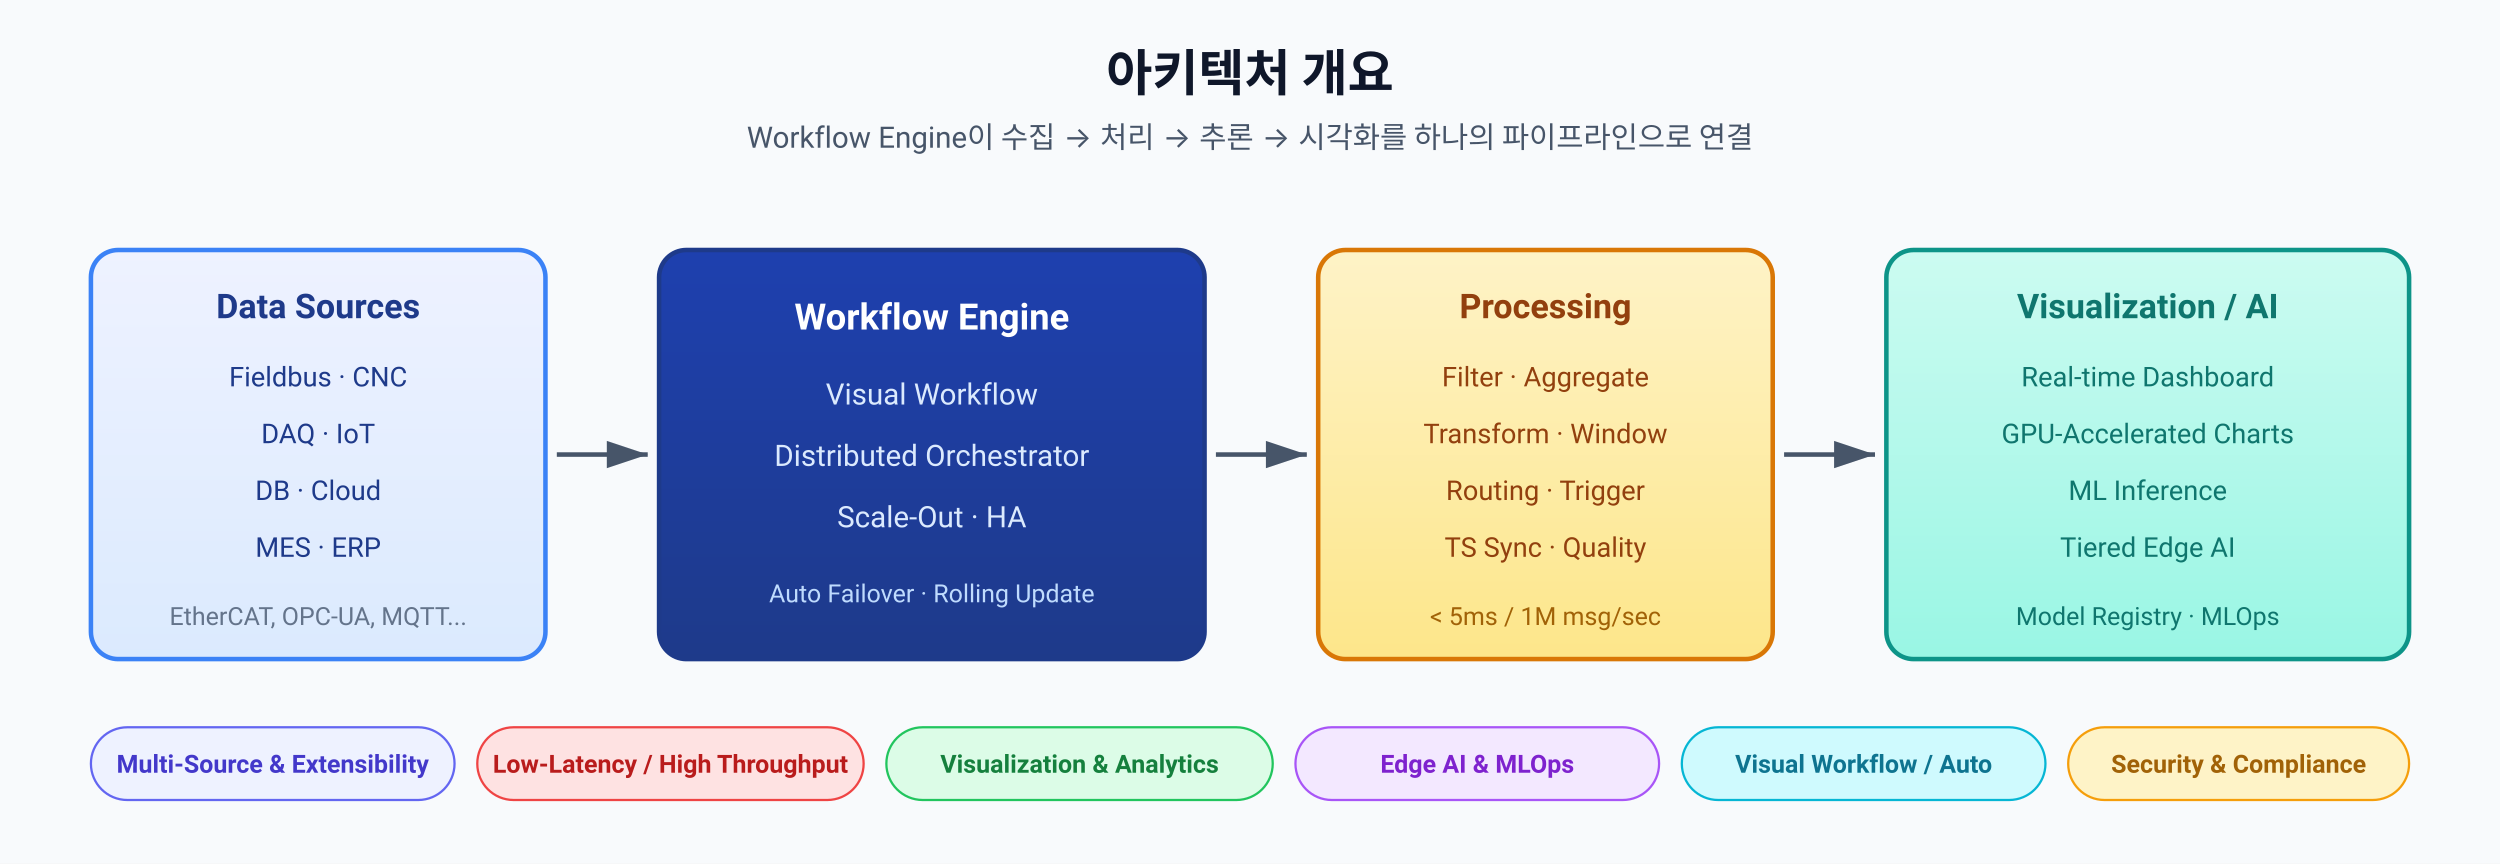
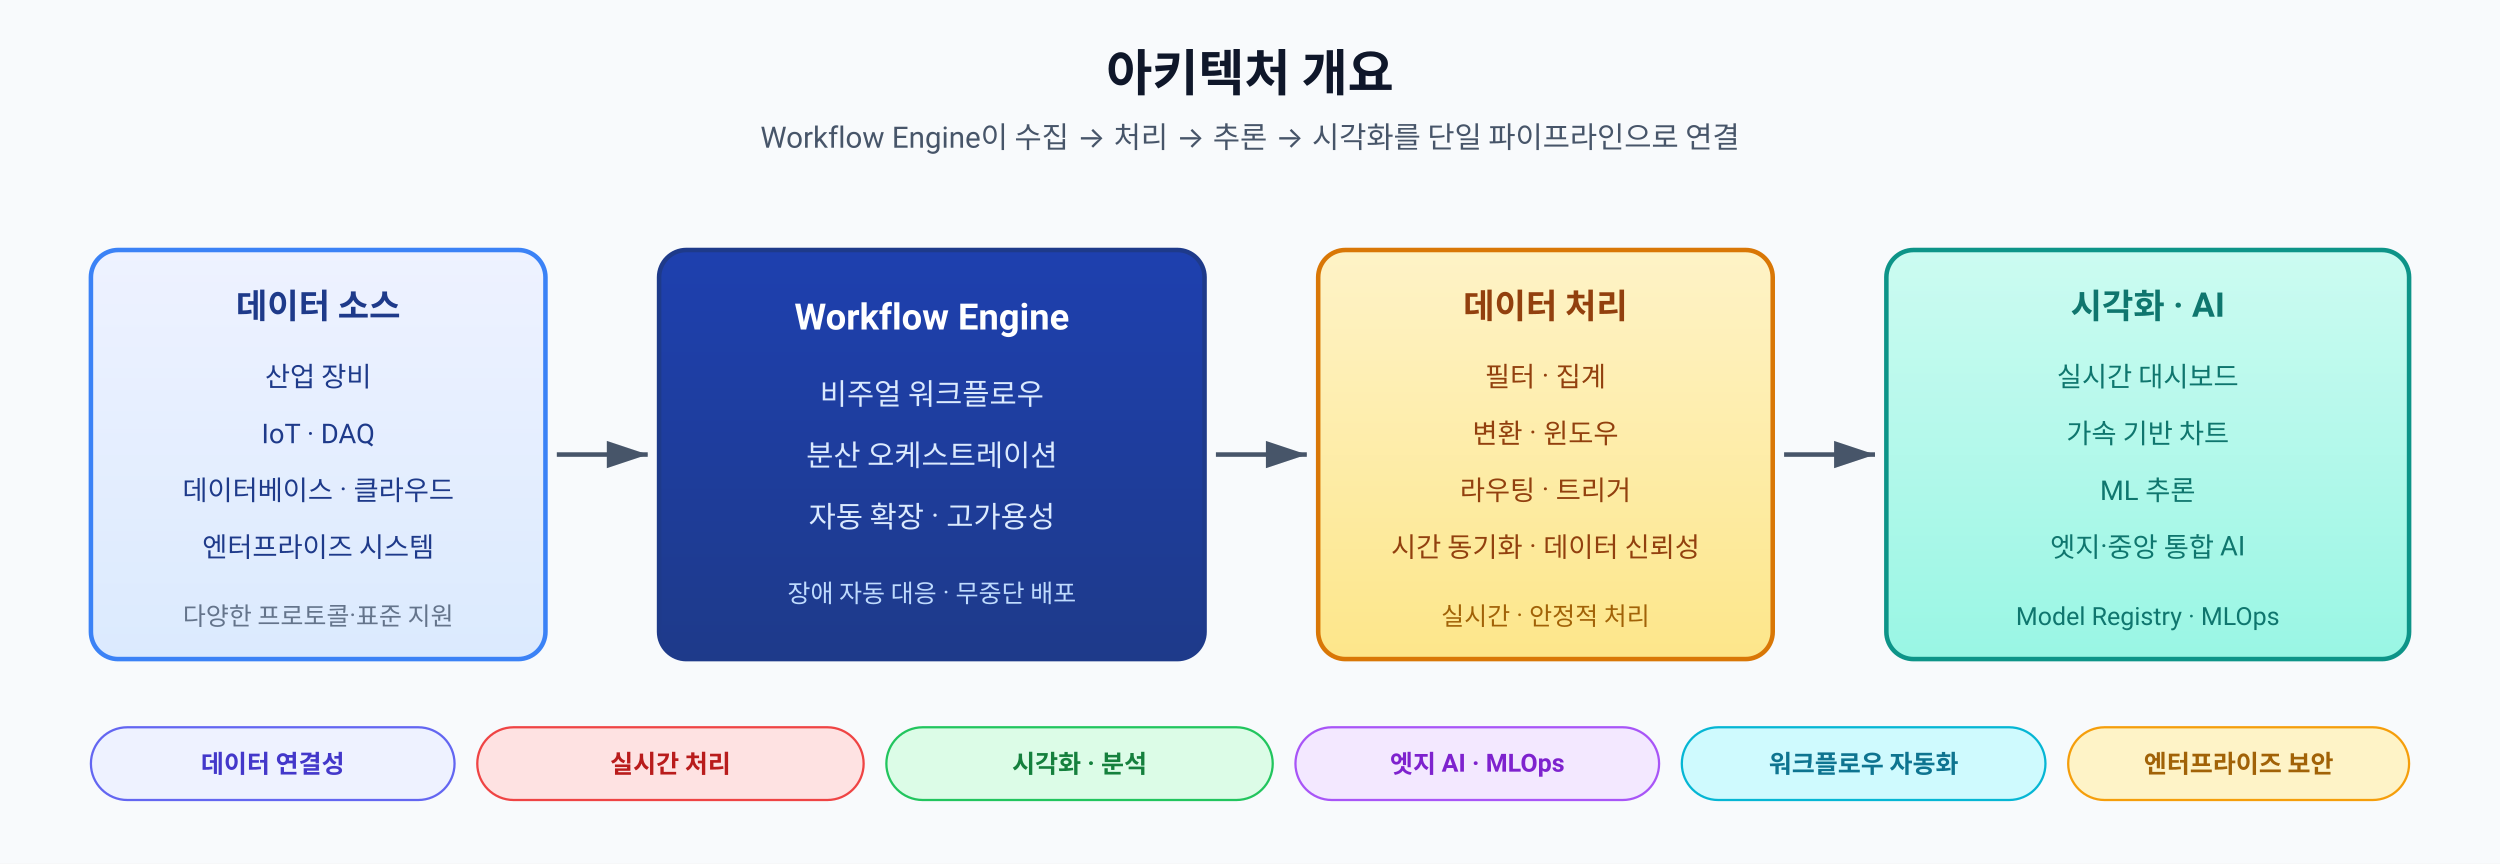
<svg xmlns="http://www.w3.org/2000/svg" viewBox="0 0 1100 380" font-family="-apple-system,BlinkMacSystemFont,'Segoe UI',Roboto,sans-serif">
  <defs>
    <linearGradient id="boxGrad1" x1="0" x2="0" y1="0" y2="1">
      <stop offset="0" stop-color="#eef2ff" />
      <stop offset="1" stop-color="#dbeafe" />
    </linearGradient>
    <linearGradient id="boxGrad2" x1="0" x2="0" y1="0" y2="1">
      <stop offset="0" stop-color="#1e40af" />
      <stop offset="1" stop-color="#1e3a8a" />
    </linearGradient>
    <linearGradient id="boxGrad3" x1="0" x2="0" y1="0" y2="1">
      <stop offset="0" stop-color="#fef3c7" />
      <stop offset="1" stop-color="#fde68a" />
    </linearGradient>
    <linearGradient id="boxGrad4" x1="0" x2="0" y1="0" y2="1">
      <stop offset="0" stop-color="#ccfbf1" />
      <stop offset="1" stop-color="#99f6e4" />
    </linearGradient>
    <marker id="arrow" markerWidth="10" markerHeight="10" refX="9" refY="3" orient="auto">
      <path d="M0,0 L0,6 L9,3 z" fill="#475569" />
    </marker>
  </defs>
  <rect width="1100" height="380" fill="#f8fafc" />
  <text x="550" y="40" text-anchor="middle" font-size="22" font-weight="700" fill="#0f172a">아키텍처 개요</text>
-   <text x="550" y="65" text-anchor="middle" font-size="13" fill="#475569">Workflow Engine이 수집 → 처리 → 추론 → 시각화를 하나의 파이프라인으로 연결</text>
+   <text x="550" y="65" text-anchor="middle" font-size="13" fill="#475569">Workflow Engine이 수집 → 처리 → 추론 → 시각화를 단일 파이프라인으로 연결</text>
  <rect x="40" y="110" width="200" height="180" rx="12" fill="url(#boxGrad1)" stroke="#3b82f6" stroke-width="2" />
-   <text x="140" y="140" text-anchor="middle" font-size="15" font-weight="700" fill="#1e3a8a">Data Sources</text>
-   <text x="140" y="170" text-anchor="middle" font-size="12" fill="#1e3a8a">Fieldbus · CNC</text>
-   <text x="140" y="195" text-anchor="middle" font-size="12" fill="#1e3a8a">DAQ · IoT</text>
-   <text x="140" y="220" text-anchor="middle" font-size="12" fill="#1e3a8a">DB · Cloud</text>
-   <text x="140" y="245" text-anchor="middle" font-size="12" fill="#1e3a8a">MES · ERP</text>
-   <text x="140" y="275" text-anchor="middle" font-size="11" fill="#64748b">EtherCAT, OPC-UA, MQTT...</text>
+   <text x="140" y="140" text-anchor="middle" font-size="15" font-weight="700" fill="#1e3a8a">데이터 소스</text>
+   <text x="140" y="170" text-anchor="middle" font-size="12" fill="#1e3a8a">산업 장비</text>
+   <text x="140" y="195" text-anchor="middle" font-size="12" fill="#1e3a8a">IoT · DAQ</text>
+   <text x="140" y="220" text-anchor="middle" font-size="12" fill="#1e3a8a">데이터베이스 · 클라우드</text>
+   <text x="140" y="245" text-anchor="middle" font-size="12" fill="#1e3a8a">엔터프라이즈 시스템</text>
+   <text x="140" y="275" text-anchor="middle" font-size="11" fill="#64748b">다양한 프로토콜·표준 지원</text>
  <rect x="290" y="110" width="240" height="180" rx="12" fill="url(#boxGrad2)" stroke="#1e3a8a" stroke-width="2" />
  <text x="410" y="145" text-anchor="middle" font-size="16" font-weight="700" fill="#ffffff">Workflow Engine</text>
-   <text x="410" y="178" text-anchor="middle" font-size="13" fill="#dbeafe">Visual Workflow</text>
-   <text x="410" y="205" text-anchor="middle" font-size="13" fill="#dbeafe">Distributed Orchestrator</text>
-   <text x="410" y="232" text-anchor="middle" font-size="13" fill="#dbeafe">Scale-Out · HA</text>
-   <text x="410" y="265" text-anchor="middle" font-size="11" fill="#bfdbfe">Auto Failover · Rolling Update</text>
+   <text x="410" y="178" text-anchor="middle" font-size="13" fill="#dbeafe">비주얼 워크플로우</text>
+   <text x="410" y="205" text-anchor="middle" font-size="13" fill="#dbeafe">분산 오케스트레이션</text>
+   <text x="410" y="232" text-anchor="middle" font-size="13" fill="#dbeafe">자동 확장 · 고가용성</text>
+   <text x="410" y="265" text-anchor="middle" font-size="11" fill="#bfdbfe">장애 자동 대응 · 무중단 배포</text>
  <rect x="580" y="110" width="200" height="180" rx="12" fill="url(#boxGrad3)" stroke="#d97706" stroke-width="2" />
-   <text x="680" y="140" text-anchor="middle" font-size="15" font-weight="700" fill="#92400e">Processing</text>
-   <text x="680" y="170" text-anchor="middle" font-size="12" fill="#92400e">Filter · Aggregate</text>
-   <text x="680" y="195" text-anchor="middle" font-size="12" fill="#92400e">Transform · Window</text>
-   <text x="680" y="220" text-anchor="middle" font-size="12" fill="#92400e">Routing · Trigger</text>
-   <text x="680" y="245" text-anchor="middle" font-size="12" fill="#92400e">TS Sync · Quality</text>
-   <text x="680" y="275" text-anchor="middle" font-size="11" fill="#a16207">&lt; 5ms / 1M msg/sec</text>
+   <text x="680" y="140" text-anchor="middle" font-size="15" font-weight="700" fill="#92400e">데이터 처리</text>
+   <text x="680" y="170" text-anchor="middle" font-size="12" fill="#92400e">필터 · 집계</text>
+   <text x="680" y="195" text-anchor="middle" font-size="12" fill="#92400e">변환 · 윈도우</text>
+   <text x="680" y="220" text-anchor="middle" font-size="12" fill="#92400e">라우팅 · 트리거</text>
+   <text x="680" y="245" text-anchor="middle" font-size="12" fill="#92400e">시간 동기화 · 데이터 신뢰성</text>
+   <text x="680" y="275" text-anchor="middle" font-size="11" fill="#a16207">실시간 · 안정적 처리</text>
  <rect x="830" y="110" width="230" height="180" rx="12" fill="url(#boxGrad4)" stroke="#0d9488" stroke-width="2" />
-   <text x="945" y="140" text-anchor="middle" font-size="15" font-weight="700" fill="#0f766e">Visualization / AI</text>
-   <text x="945" y="170" text-anchor="middle" font-size="12" fill="#0f766e">Real-time Dashboard</text>
-   <text x="945" y="195" text-anchor="middle" font-size="12" fill="#0f766e">GPU-Accelerated Charts</text>
-   <text x="945" y="220" text-anchor="middle" font-size="12" fill="#0f766e">ML Inference</text>
-   <text x="945" y="245" text-anchor="middle" font-size="12" fill="#0f766e">Tiered Edge AI</text>
+   <text x="945" y="140" text-anchor="middle" font-size="15" font-weight="700" fill="#0f766e">시각화 · AI</text>
+   <text x="945" y="170" text-anchor="middle" font-size="12" fill="#0f766e">실시간 대시보드</text>
+   <text x="945" y="195" text-anchor="middle" font-size="12" fill="#0f766e">가속 기반 차트</text>
+   <text x="945" y="220" text-anchor="middle" font-size="12" fill="#0f766e">ML 추론</text>
+   <text x="945" y="245" text-anchor="middle" font-size="12" fill="#0f766e">엣지·중앙 통합 AI</text>
  <text x="945" y="275" text-anchor="middle" font-size="11" fill="#0f766e">Model Registry · MLOps</text>
  <line x1="245" y1="200" x2="285" y2="200" stroke="#475569" stroke-width="2" marker-end="url(#arrow)" />
  <line x1="535" y1="200" x2="575" y2="200" stroke="#475569" stroke-width="2" marker-end="url(#arrow)" />
  <line x1="785" y1="200" x2="825" y2="200" stroke="#475569" stroke-width="2" marker-end="url(#arrow)" />
  <g font-size="11" font-weight="600">
    <rect x="40" y="320" width="160" height="32" rx="16" fill="#eef2ff" stroke="#6366f1" />
-     <text x="120" y="340" text-anchor="middle" fill="#4338ca">Multi-Source &amp; Extensibility</text>
+     <text x="120" y="340" text-anchor="middle" fill="#4338ca">데이터 연결성</text>
    <rect x="210" y="320" width="170" height="32" rx="16" fill="#fee2e2" stroke="#ef4444" />
-     <text x="295" y="340" text-anchor="middle" fill="#b91c1c">Low-Latency / High Throughput</text>
+     <text x="295" y="340" text-anchor="middle" fill="#b91c1c">실시간 처리</text>
    <rect x="390" y="320" width="170" height="32" rx="16" fill="#dcfce7" stroke="#22c55e" />
-     <text x="475" y="340" text-anchor="middle" fill="#15803d">Visualization &amp; Analytics</text>
+     <text x="475" y="340" text-anchor="middle" fill="#15803d">시각화 · 분석</text>
    <rect x="570" y="320" width="160" height="32" rx="16" fill="#f3e8ff" stroke="#a855f7" />
-     <text x="650" y="340" text-anchor="middle" fill="#7e22ce">Edge AI &amp; MLOps</text>
+     <text x="650" y="340" text-anchor="middle" fill="#7e22ce">엣지 AI · MLOps</text>
    <rect x="740" y="320" width="160" height="32" rx="16" fill="#cffafe" stroke="#06b6d4" />
-     <text x="820" y="340" text-anchor="middle" fill="#0e7490">Visual Workflow / Auto</text>
+     <text x="820" y="340" text-anchor="middle" fill="#0e7490">워크플로우 자동화</text>
    <rect x="910" y="320" width="150" height="32" rx="16" fill="#fef3c7" stroke="#f59e0b" />
-     <text x="985" y="340" text-anchor="middle" fill="#a16207">Security &amp; Compliance</text>
+     <text x="985" y="340" text-anchor="middle" fill="#a16207">엔터프라이즈 보안</text>
  </g>
</svg>
